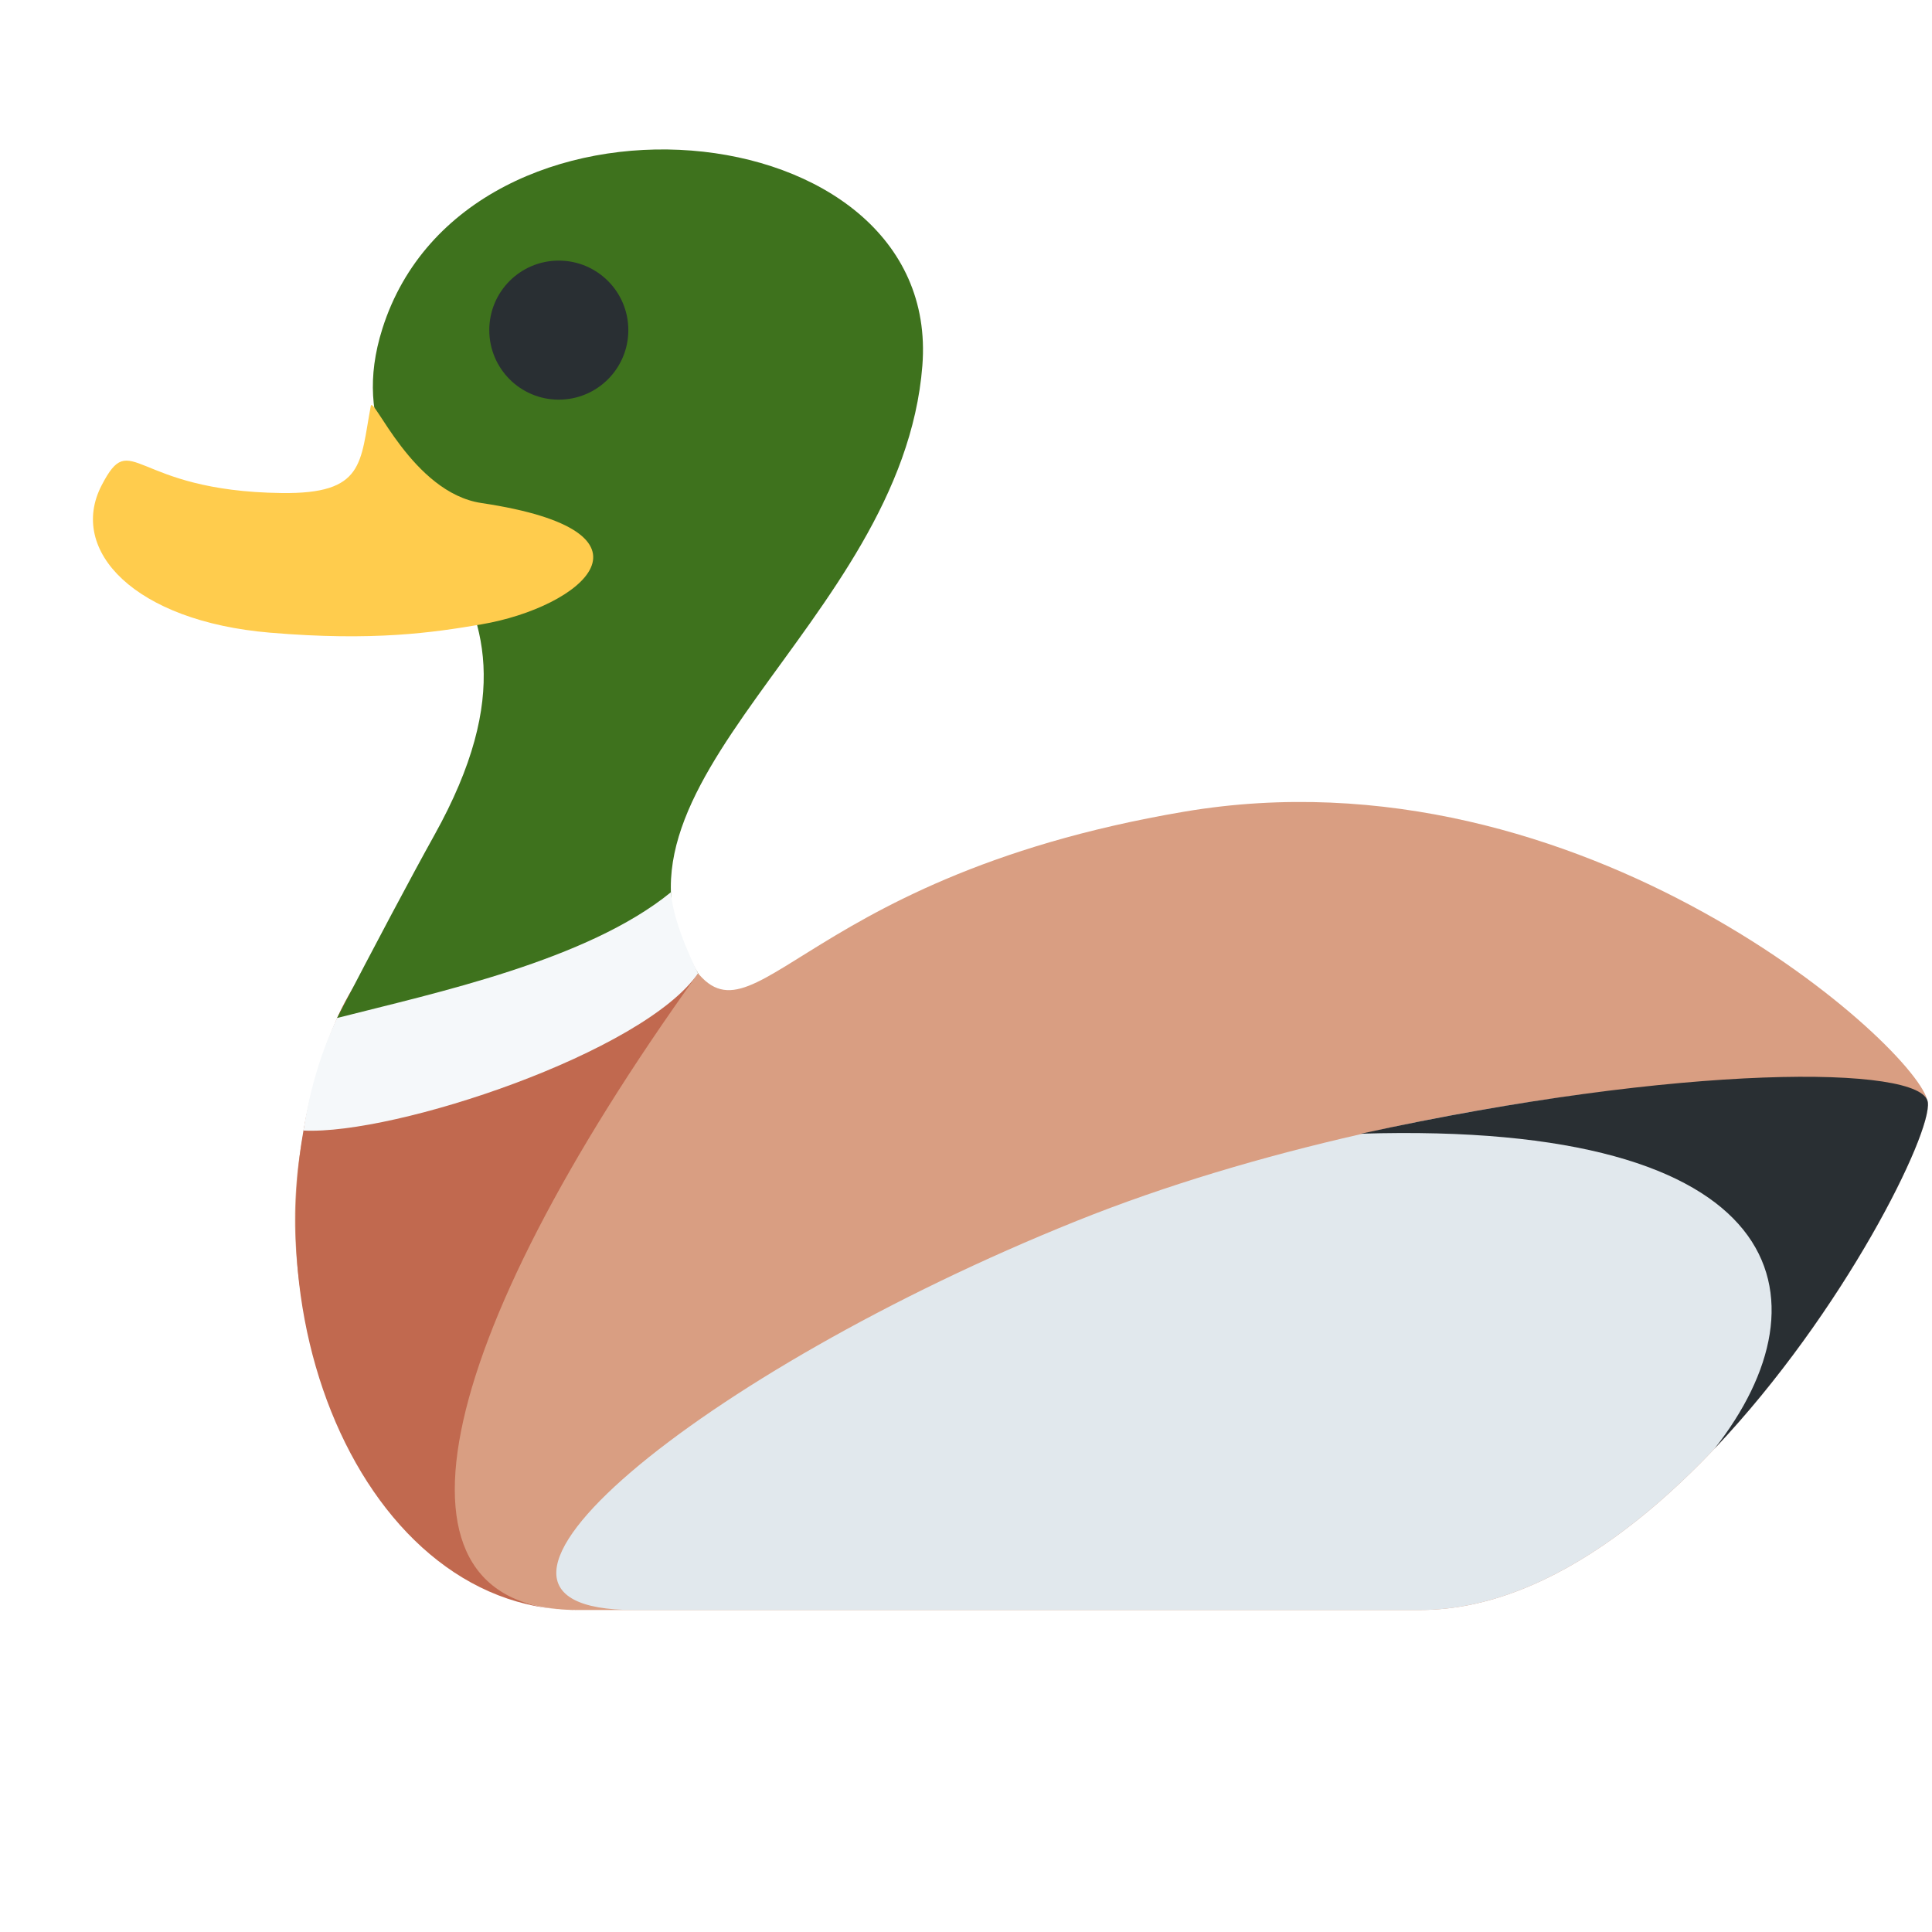
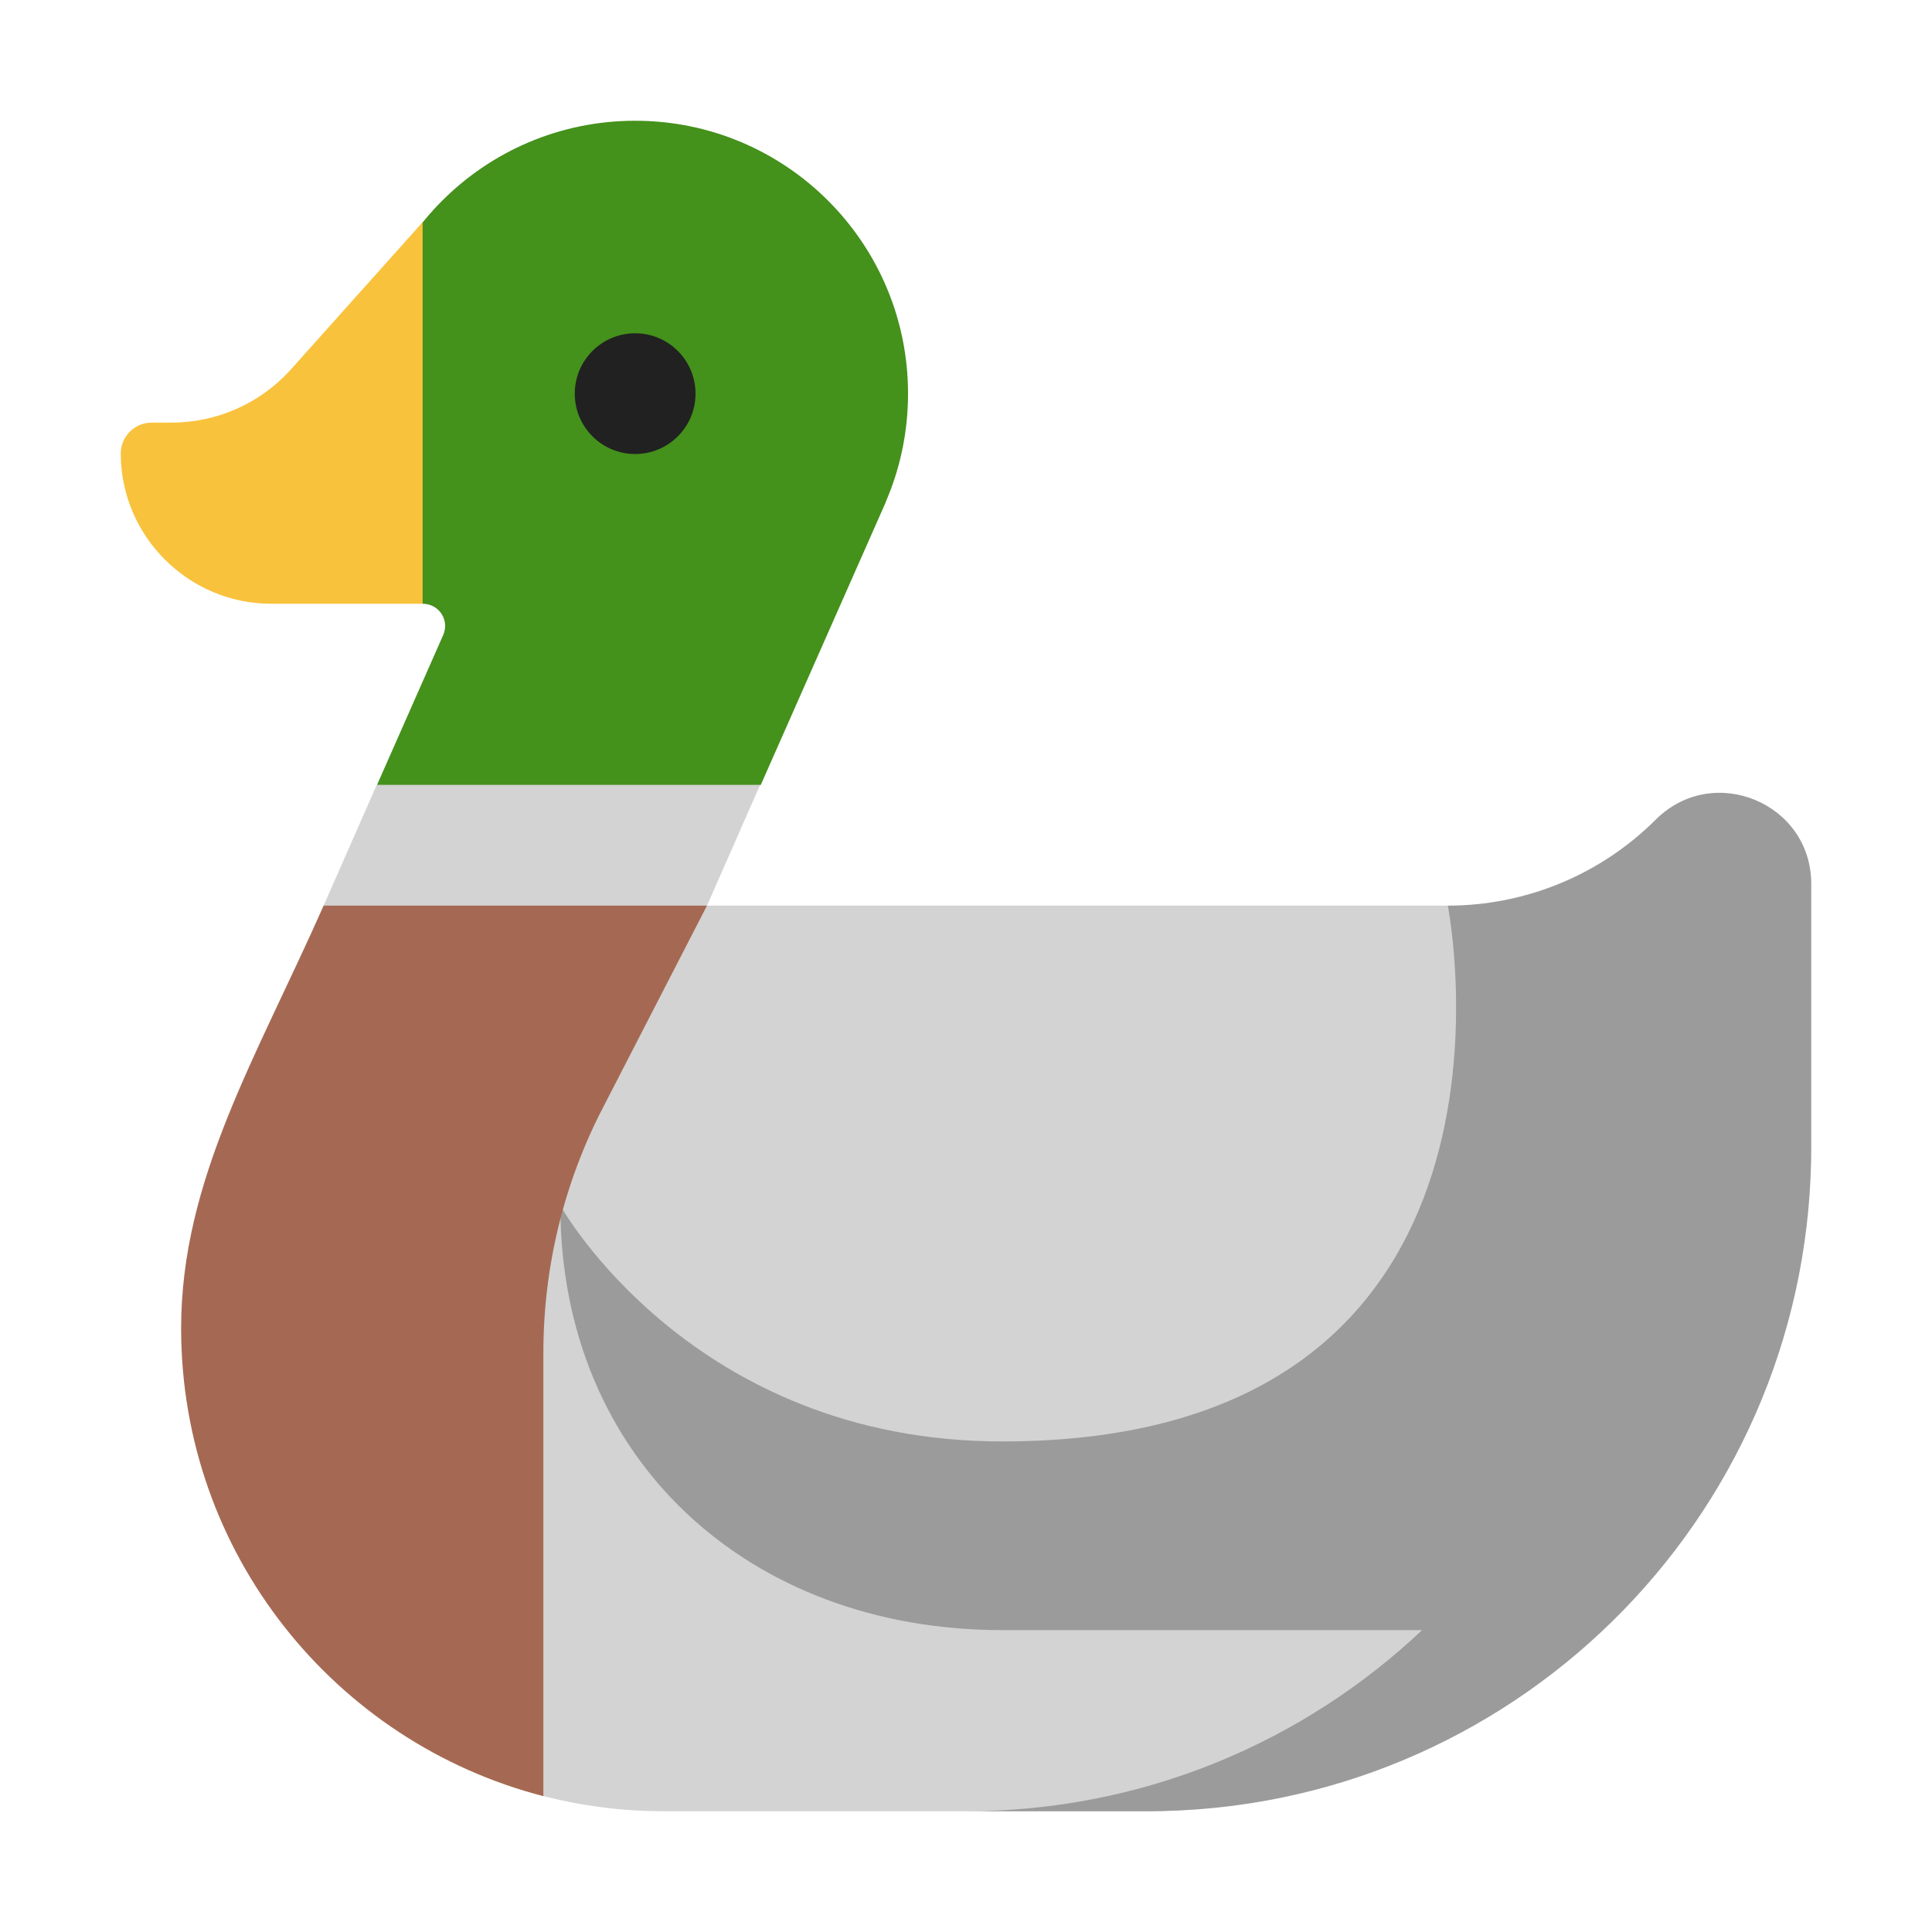
- <svg xmlns="http://www.w3.org/2000/svg" viewBox="0 0 36 36">
-   <path fill="#D99E82" d="M12.75 17.75c1.226 2.195 1.856-1.361 9.312-2.625s13.729 4.454 13.859 5.413c.132.958-4.447 9.462-9.462 9.462H10.75c-4.143 0-7.022-7.224-4-11.438 0 0 4.5-3.5 6-.812z" />
-   <path fill="#C1694F" d="M13.008 18.136C8.02 25.073 6.969 30 10.75 30c-4.143 0-6.578-6.188-4.468-11.031.463-1.064 1.758-2.492 1.758-2.492l4.179-.008c.162.32.599 1.365.789 1.667z" />
-   <path fill="#E1E8ED" d="M20.062 22.75c6.672-2.682 15.729-3.171 15.859-2.212.132.958-4.447 9.462-9.462 9.462H11.813c-4.143 0 1.232-4.429 8.249-7.25z" />
-   <path fill="#292F33" d="M25.359 21.125c6-1.312 10.468-1.282 10.563-.587.079.578-1.559 3.907-3.973 6.454 2.204-2.804 1.42-6.113-6.59-5.867z" />
-   <path fill="#3E721D" d="M7.125 6.125c1.562-4.938 10.44-4.143 10.062.688-.378 4.829-6.453 7.859-4.179 11.323-1.586 1.38-5.016.913-6.727.833.702-1.351 1.381-2.631 1.812-3.406 2.916-5.235-2.131-5.764-.968-9.438z" />
-   <path fill="#FFCC4D" d="M1.893 9.045c.568-1.1.549.106 3.352.142 1.554.021 1.463-.56 1.664-1.621.041-.223.776 1.616 2.061 1.807 3.554.531 1.879 1.94 0 2.261-.901.154-2.01.318-3.938.155-2.519-.212-3.768-1.528-3.139-2.744z" />
-   <path fill="#F5F8FA" d="M12.502 16.625c.044.625.506 1.511.506 1.511-1.016 1.474-5.643 3.017-7.354 2.93.096-.628.283-1.362.627-2.097 1.844-.471 4.661-1.071 6.221-2.344z" />
-   <path fill="#292F33" d="M11.708 6.151c0 .716-.58 1.296-1.296 1.296s-1.295-.58-1.295-1.296c0-.716.579-1.295 1.295-1.295s1.296.58 1.296 1.295z" />
+ <svg xmlns="http://www.w3.org/2000/svg" width="32" height="32" viewBox="0 0 32 32" fill="none">
+   <path d="M14.668 8.32C14.907 7.768 15.04 7.16 15.04 6.52C15.04 4.024 13.016 2 10.52 2C8.024 2 6 4.024 6 6.52C6 7.045 6.09 7.549 6.254 8.018L6 8L7 10C7.27 10 7.45 10.27 7.34 10.52L6.245 13L9 14L12.601 13L14.67 8.32L14.668 8.32Z" fill="#44911B" />
+   <path d="M7 3.68L4.79 6.15C4.29 6.69 3.58 7 2.84 7H2.51C2.23 7 2 7.23 2 7.51C2 8.88 3.12 10 4.49 10H7V3.68Z" fill="#F9C23C" />
+   <path d="M10.52 7.52C11.072 7.52 11.52 7.072 11.52 6.52C11.52 5.968 11.072 5.52 10.52 5.52C9.968 5.52 9.52 5.968 9.52 6.52C9.52 7.072 9.968 7.52 10.52 7.52Z" fill="#212121" />
+   <path d="M11.71 15L12.59 13H6.24L5.36 15L8 16L11.45 15.07L6.5 22L8.916 29.726C9.58 29.905 10.279 30 11 30H19C24 30 27 25.08 27 19L23.98 15H11.71Z" fill="#D3D3D3" />
+   <path d="M23.98 15C25.27 15 26.51 14.49 27.43 13.57C28.38 12.63 30 13.3 30 14.64V19C30 19.071 29.999 19.142 29.998 19.213C29.884 25.195 25.009 30 19 30H16C18.926 30 21.584 28.86 23.554 27H16.6C12.4 27 9.281 24.169 9.281 19.969C9.281 19.969 11.45 23.875 16.6 23.875C25.75 23.875 23.98 15 23.98 15Z" fill="#9B9B9B" />
+   <path d="M5.36 15C4.25 17.51 3 19.54 3 22C3 25.73 5.55 28.86 9 29.75V22.4C9 20.99 9.34 19.59 9.99 18.34L11.71 15H5.36Z" fill="#A56953" />
</svg>
